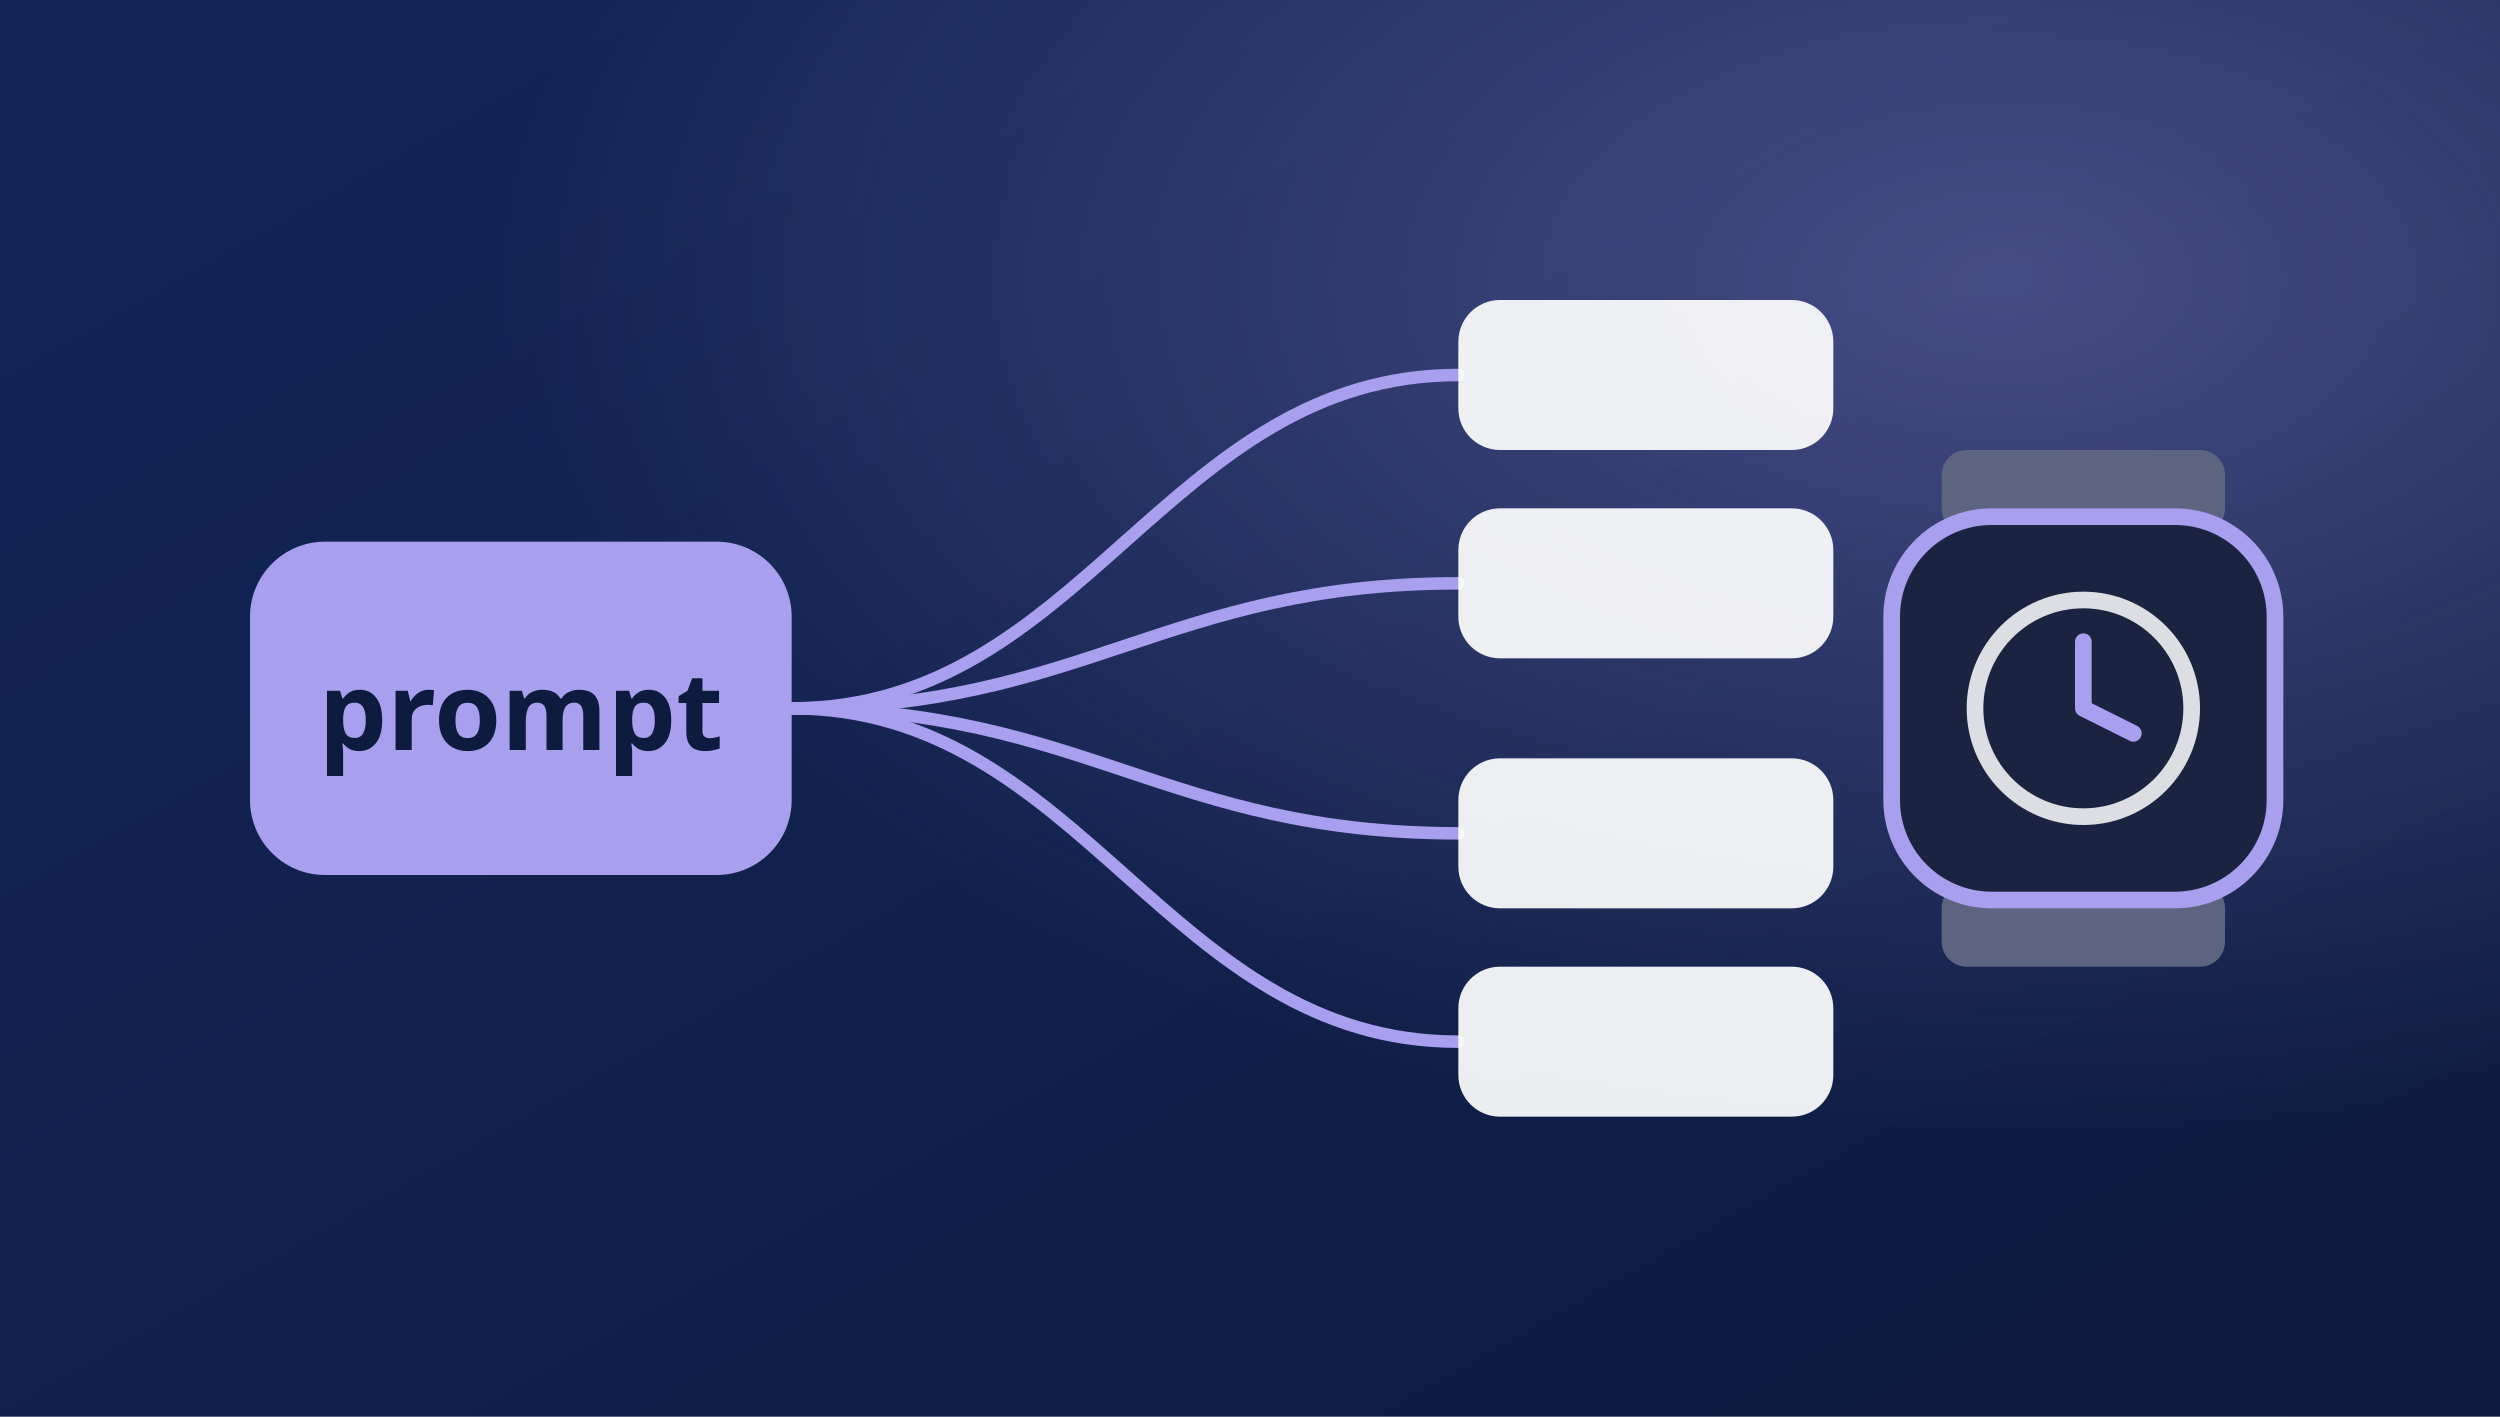
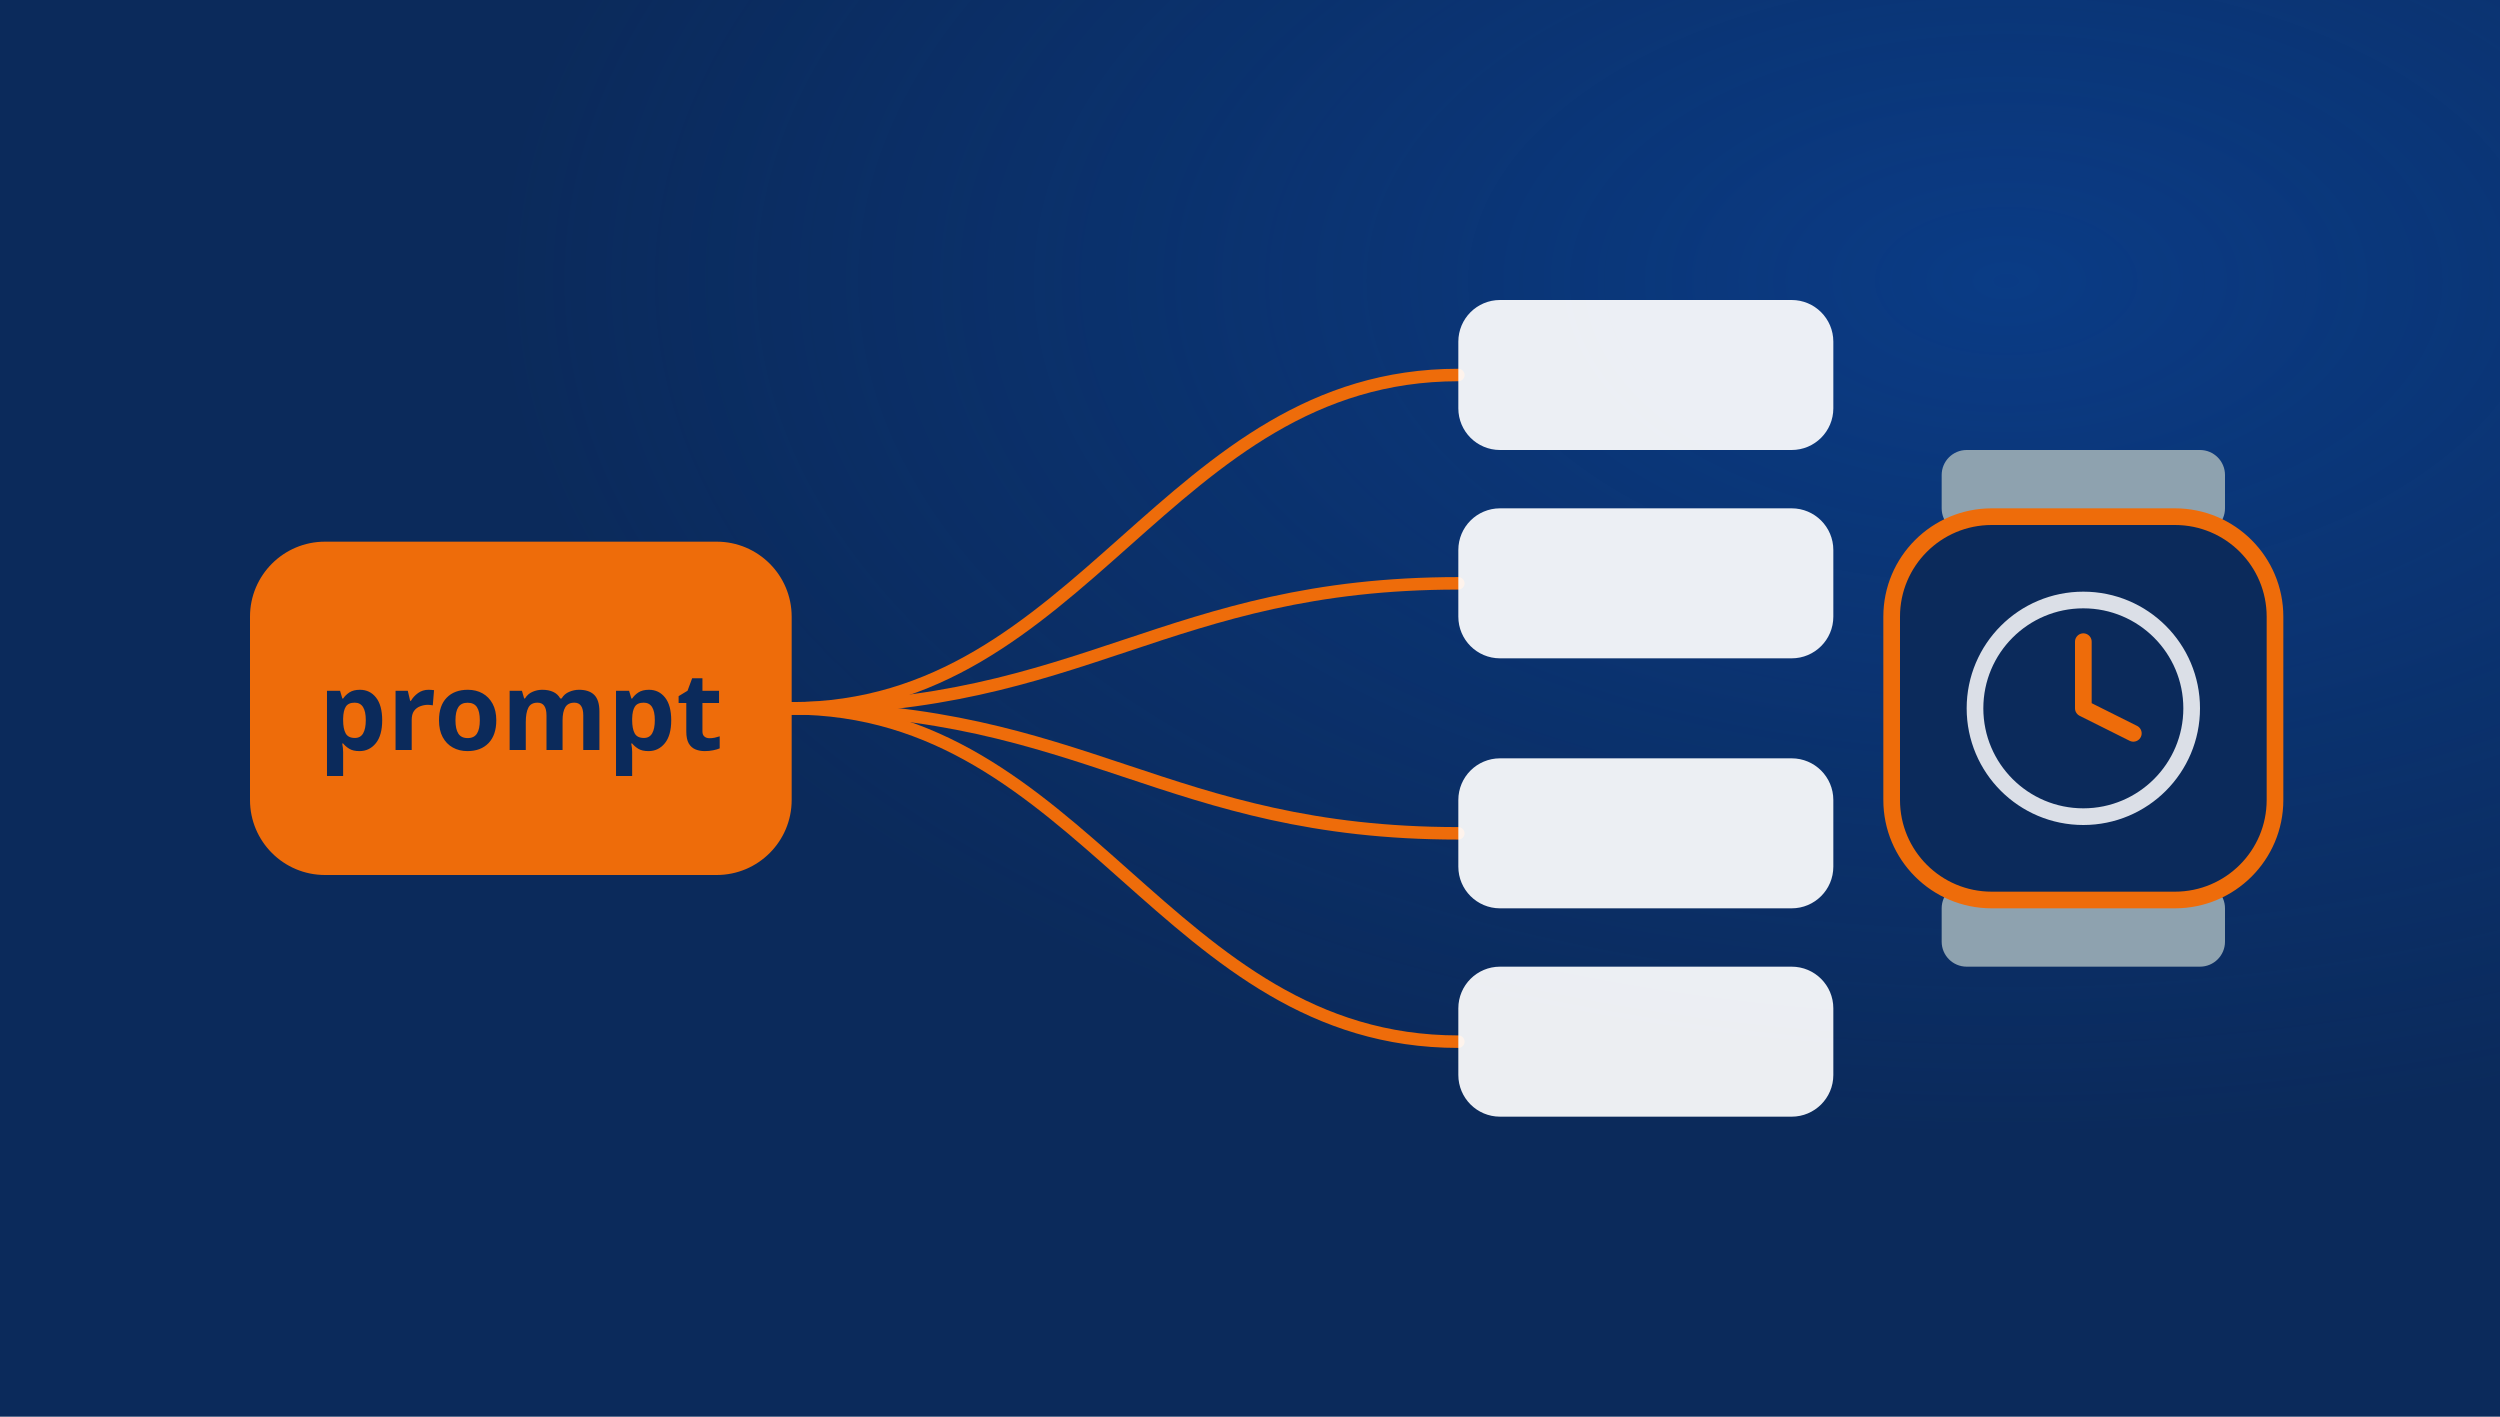
<svg xmlns="http://www.w3.org/2000/svg" viewBox="0 0 600 340">
  <defs>
    <linearGradient id="g" x1="0" y1="0" x2="1" y2="1">
-       <stop offset="0" stop-color="#13265A" />
-       <stop offset="1" stop-color="#0D1B3E" />
+       <stop offset="0" stop-color="#0B2A5B" />
+       <stop offset="1" stop-color="#0B2A5B" />
    </linearGradient>
    <radialGradient id="r" cx=".8" cy=".2" r=".6">
-       <stop offset="0" stop-color="#A89FEF" stop-opacity=".35" />
-       <stop offset="1" stop-color="#A89FEF" stop-opacity="0" />
+       <stop offset="0" stop-color="#095CD4" stop-opacity=".35" />
+       <stop offset="1" stop-color="#095CD4" stop-opacity="0" />
    </radialGradient>
  </defs>
  <rect width="600" height="340" fill="url(#g)" />
  <rect width="600" height="340" fill="url(#r)" />
-   <g fill="none" stroke="#A89FEF" stroke-width="3" stroke-linecap="round">
+   <g fill="none" stroke="#EE6C0A" stroke-width="3" stroke-linecap="round">
    <path d="M190 170 C 260 170 280 90 350 90" />
    <path d="M190 170 C 260 170 280 140 350 140" />
    <path d="M190 170 C 260 170 280 200 350 200" />
    <path d="M190 170 C 260 170 280 250 350 250" />
  </g>
-   <rect x="60" y="130" width="130" height="80" rx="18" fill="#A89FEF" />
-   <text x="125" y="180" font-family="Plus Jakarta Sans,sans-serif" font-weight="800" font-size="26" fill="#0D1B3E" text-anchor="middle">prompt</text>
+   <rect x="60" y="130" width="130" height="80" rx="18" fill="#EE6C0A" />
+   <text x="125" y="180" font-family="Plus Jakarta Sans,sans-serif" font-weight="800" font-size="26" fill="#0B2A5B" text-anchor="middle">prompt</text>
  <g fill="#fff" fill-opacity=".92">
    <rect x="350" y="72" width="90" height="36" rx="10" />
    <rect x="350" y="122" width="90" height="36" rx="10" />
    <rect x="350" y="182" width="90" height="36" rx="10" />
    <rect x="350" y="232" width="90" height="36" rx="10" />
  </g>
  <g transform="translate(500 170)">
-     <rect x="-34" y="-62" width="68" height="20" rx="6" fill="#5C6480" />
-     <rect x="-34" y="42" width="68" height="20" rx="6" fill="#5C6480" />
-     <rect x="-46" y="-46" width="92" height="92" rx="24" fill="#1A2340" stroke="#A89FEF" stroke-width="4" />
+     <rect x="-34" y="-62" width="68" height="20" rx="6" fill="#8EA2AF" />
+     <rect x="-34" y="42" width="68" height="20" rx="6" fill="#8EA2AF" />
+     <rect x="-46" y="-46" width="92" height="92" rx="24" fill="#0B2A5B" stroke="#EE6C0A" stroke-width="4" />
    <circle r="26" fill="none" stroke="#fff" stroke-width="4" stroke-opacity=".85" />
-     <path d="M0 0 L0 -16 M0 0 L12 6" stroke="#A89FEF" stroke-width="4" stroke-linecap="round" />
+     <path d="M0 0 L0 -16 M0 0 L12 6" stroke="#EE6C0A" stroke-width="4" stroke-linecap="round" />
  </g>
</svg>
